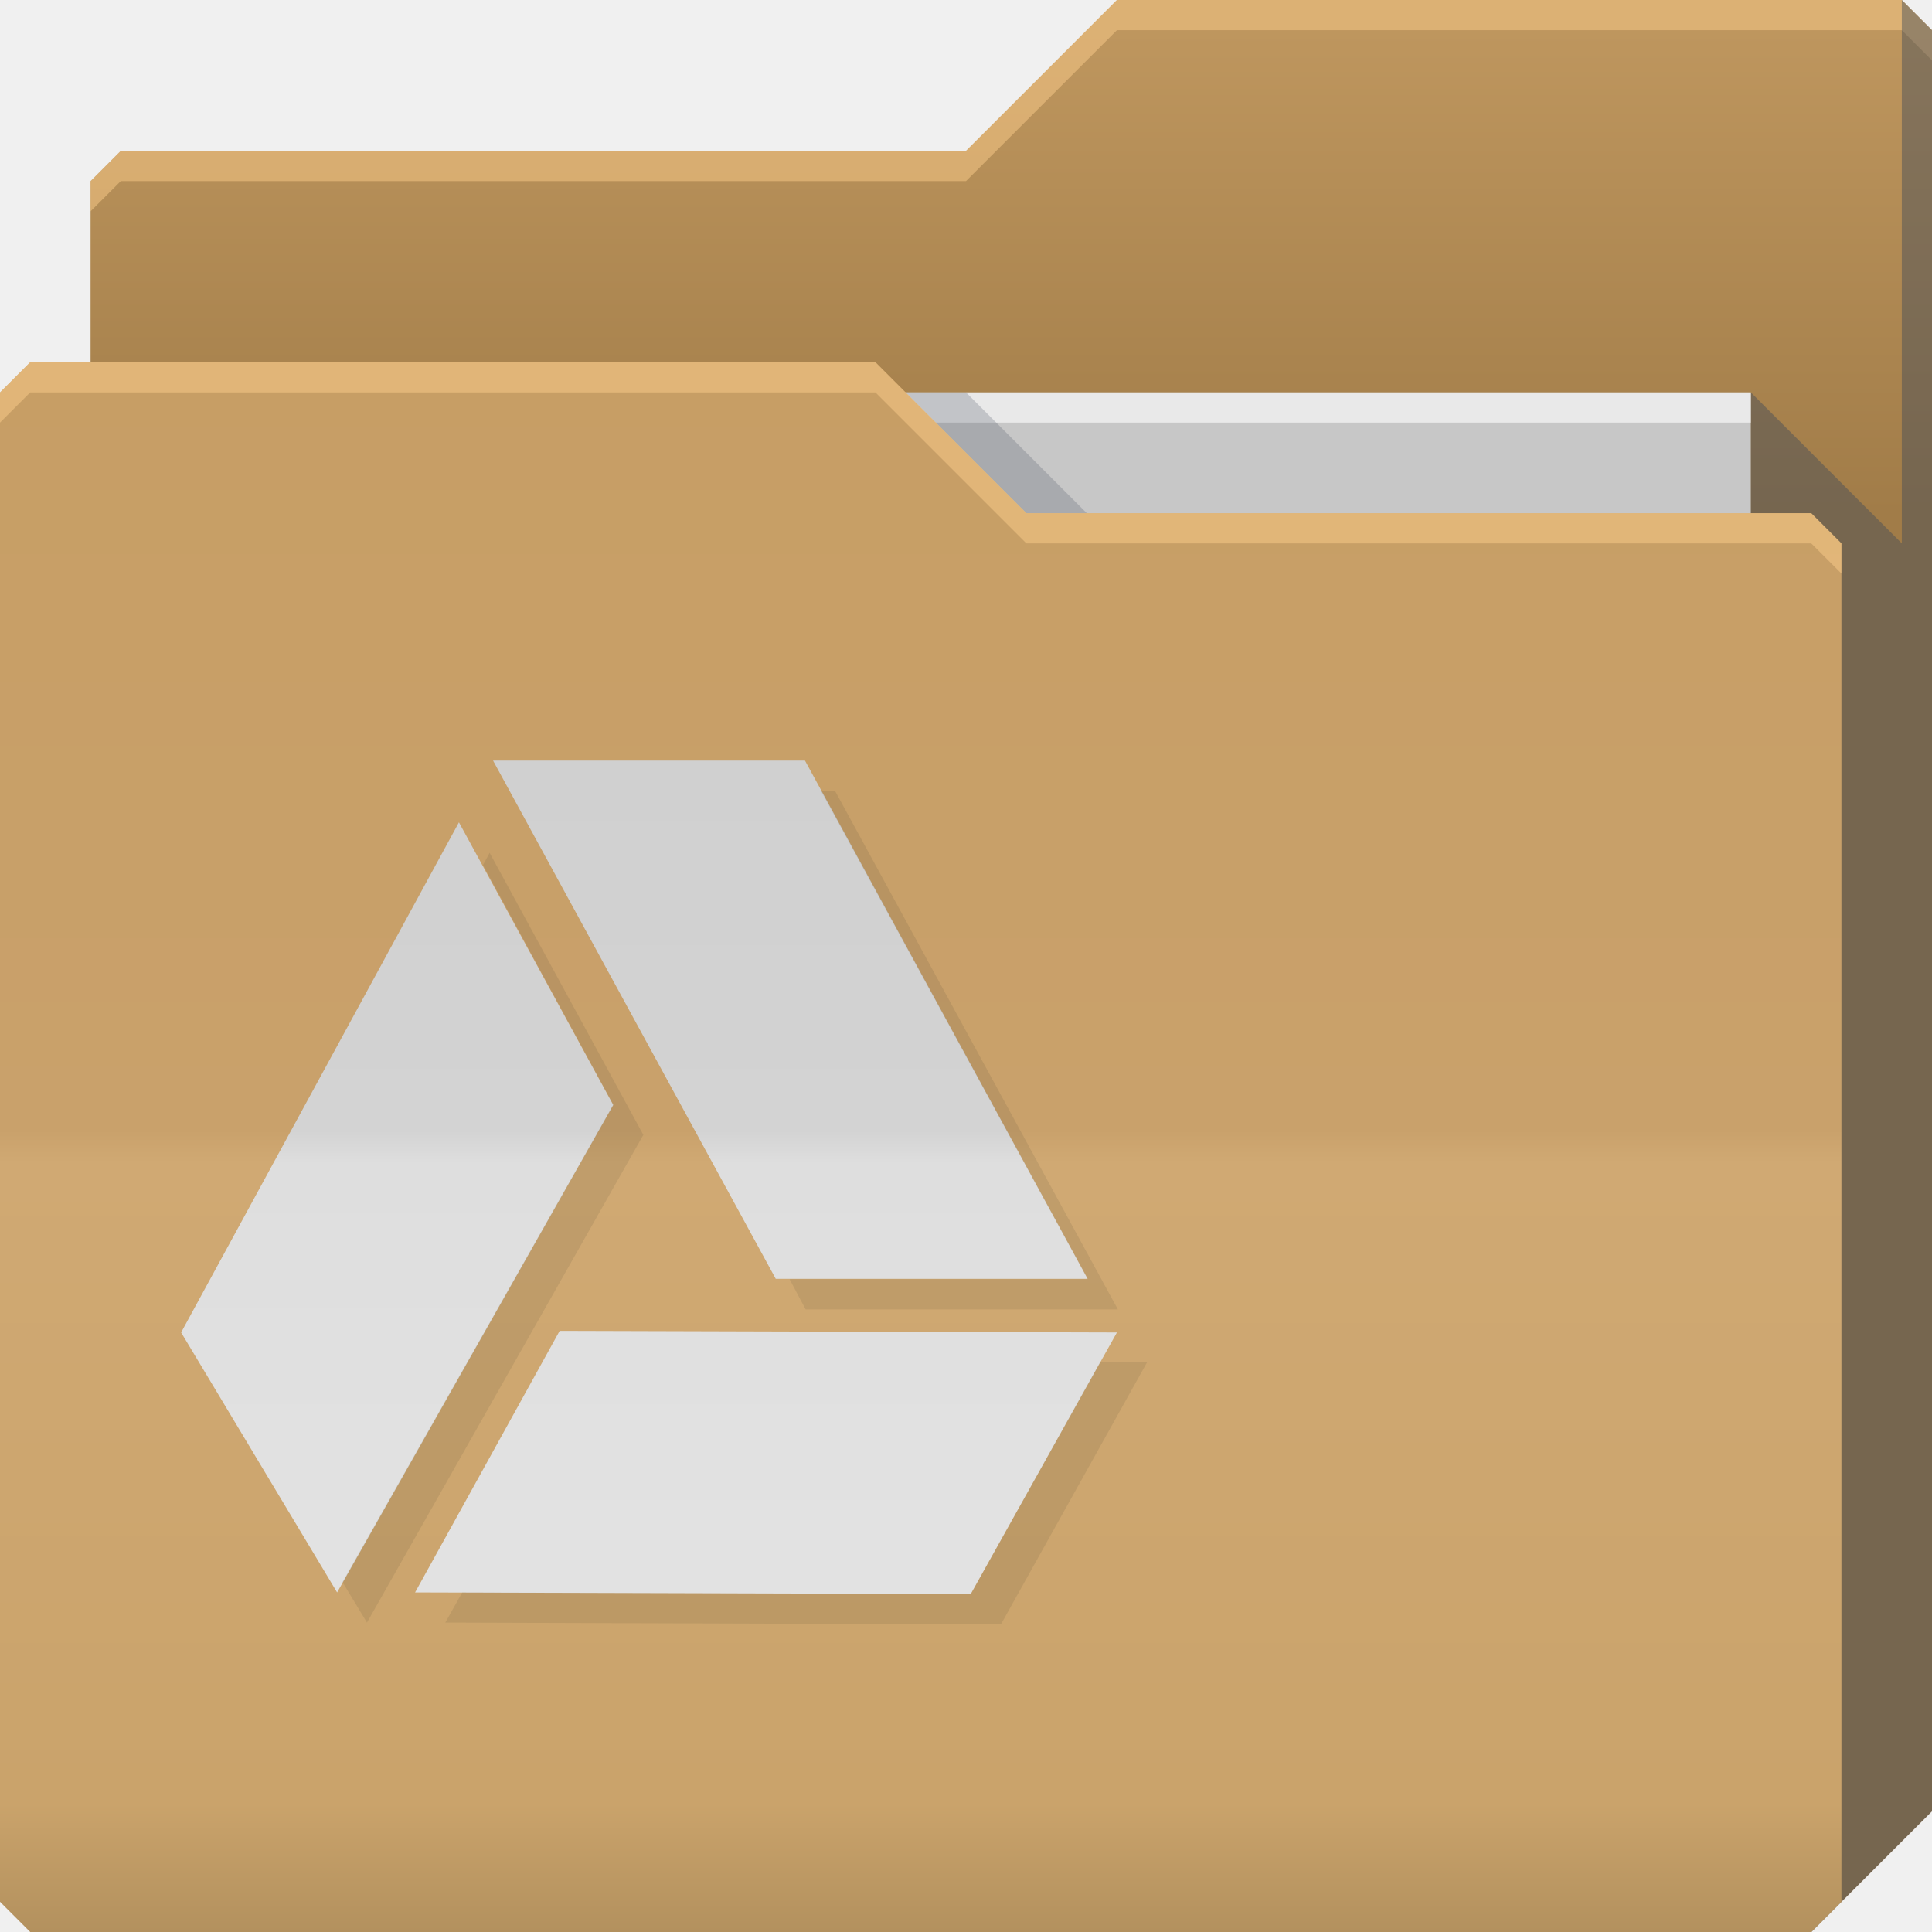
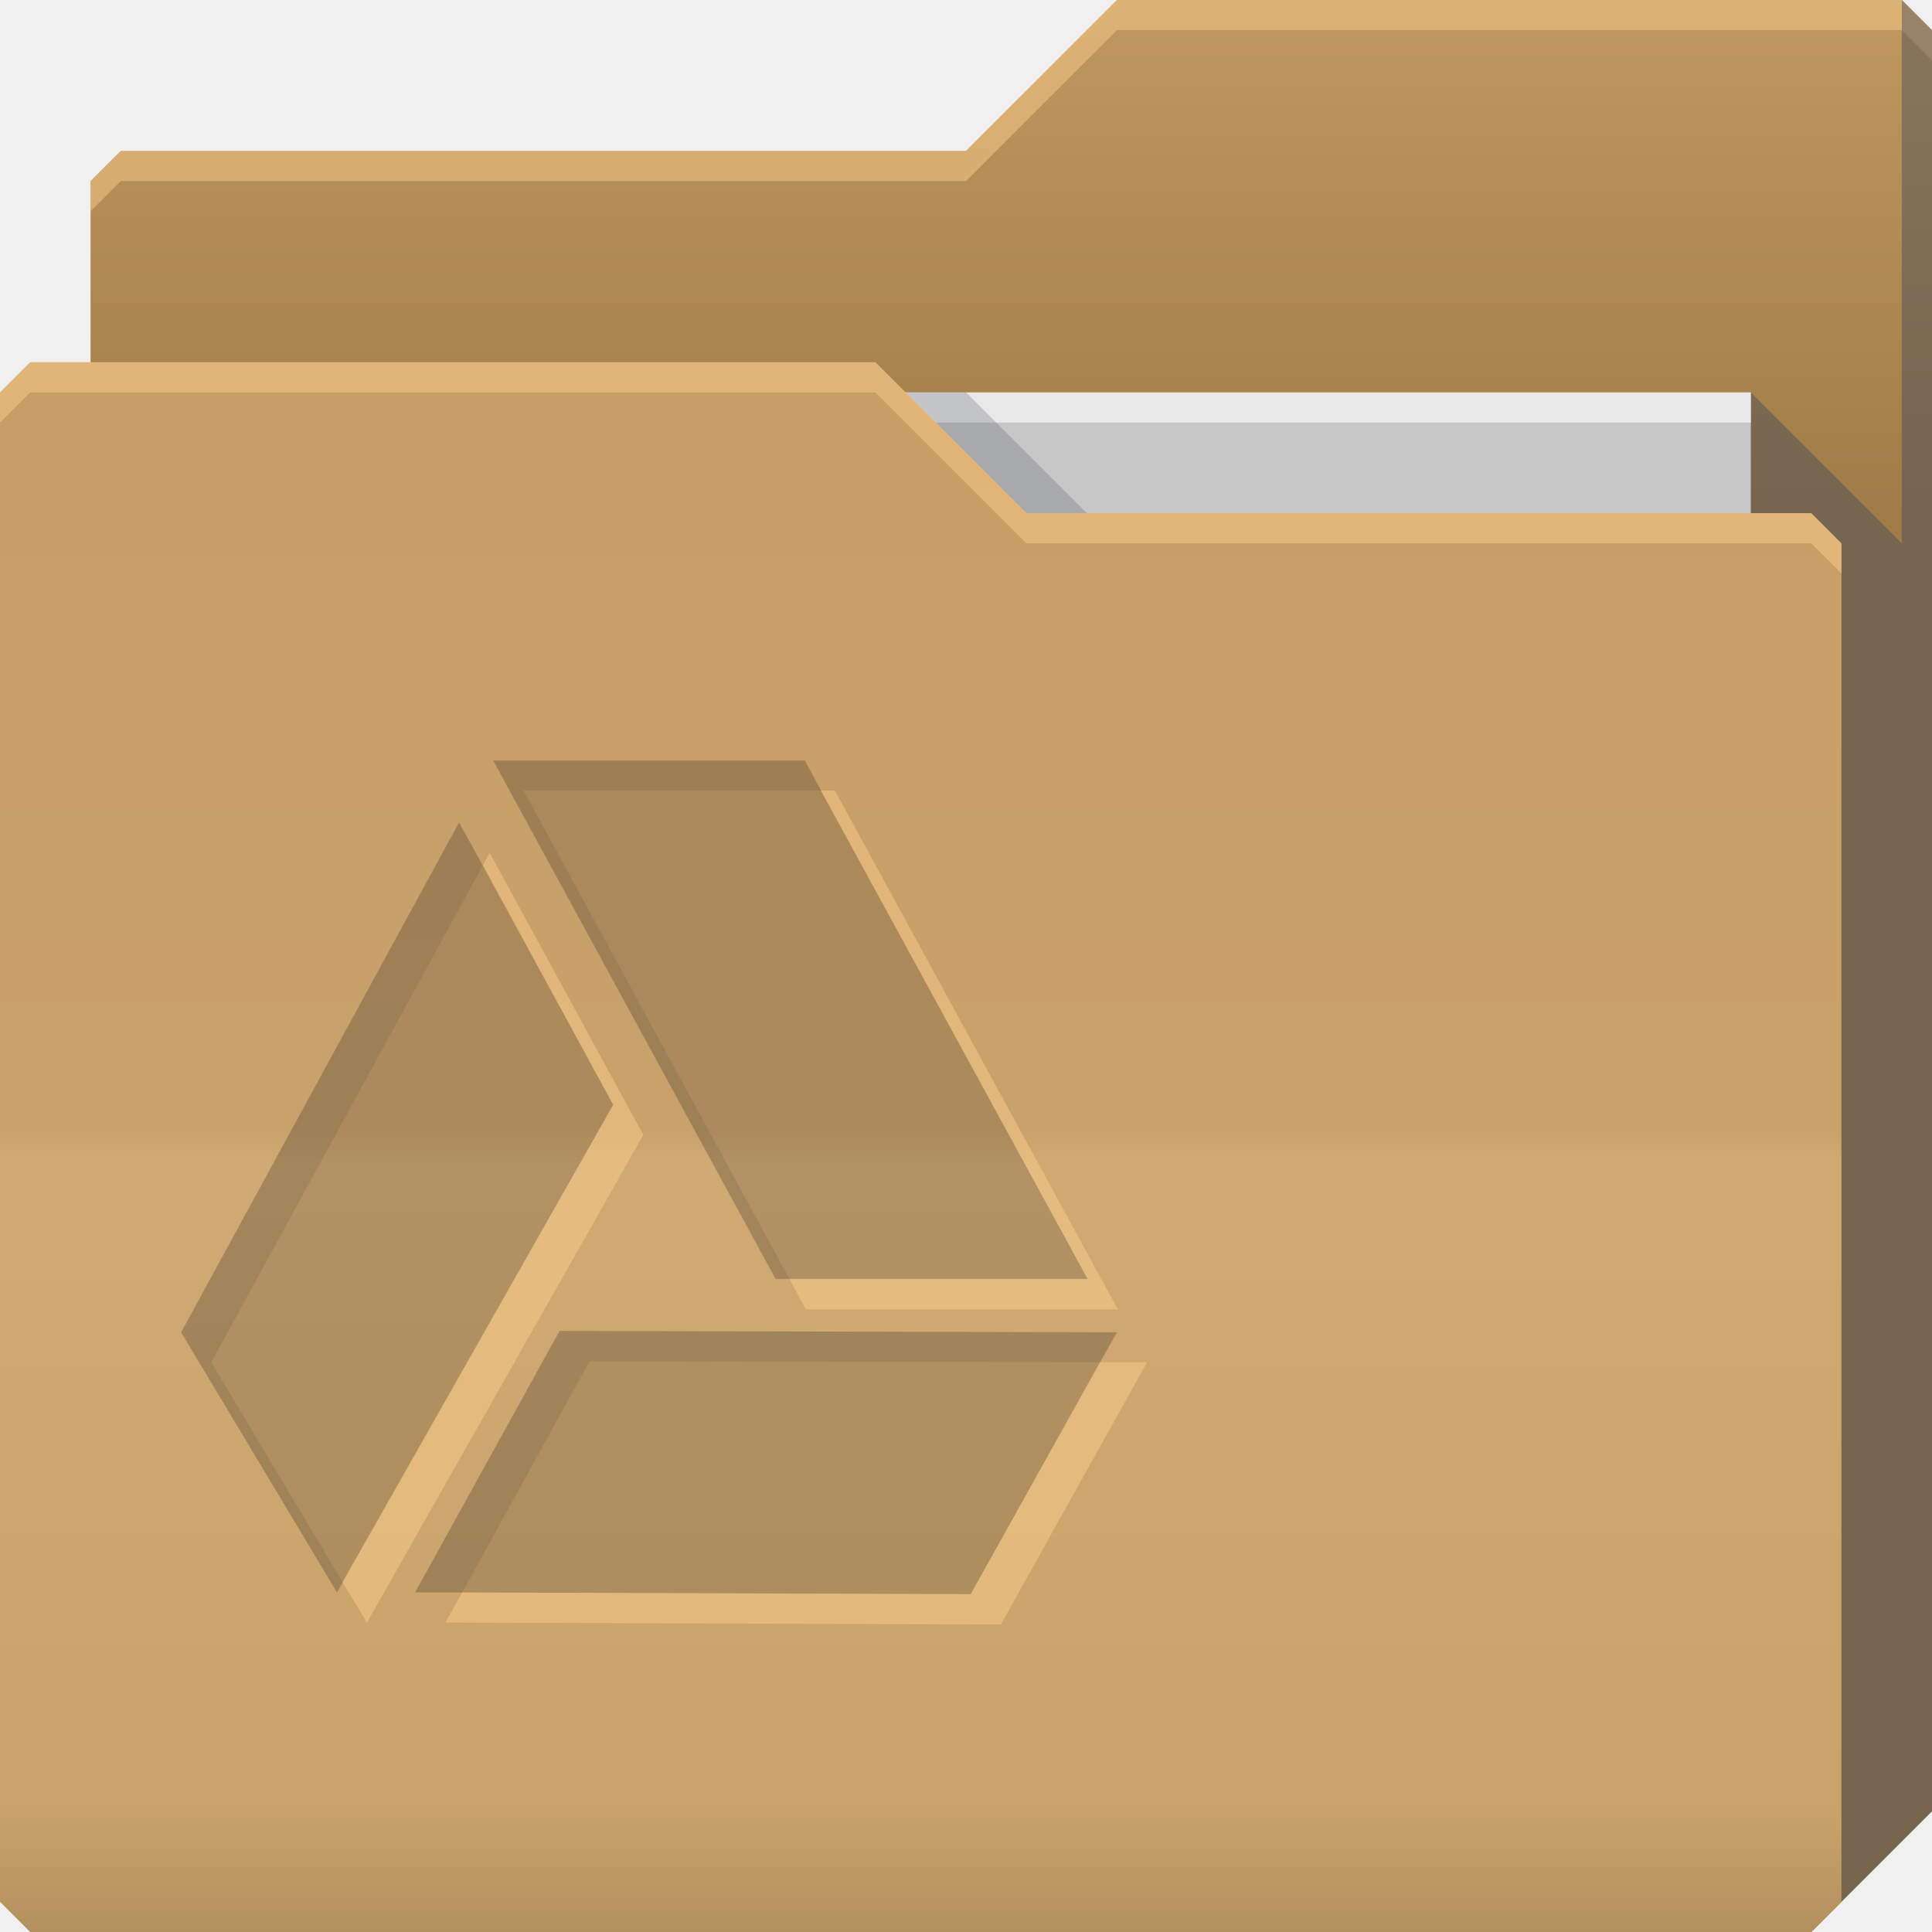
<svg xmlns="http://www.w3.org/2000/svg" xmlns:xlink="http://www.w3.org/1999/xlink" id="svg13094" height="64" width="64" version="1.1">
  <defs id="defs11">
    <linearGradient id="linearGradient3841-4-4">
      <stop style="stop-color:#a17c48;stop-opacity:1;" offset="0" id="stop3843-9-4" />
      <stop style="stop-color:#be965e;stop-opacity:1;" offset="1" id="stop3845-3-9" />
    </linearGradient>
    <linearGradient xlink:href="#linearGradient3969-7" id="linearGradient3918-1" gradientUnits="userSpaceOnUse" x1="29.875" y1="64.082" x2="29.875" y2="12.082" />
    <linearGradient id="linearGradient3969-7">
      <stop style="stop-color:#b3915e;stop-opacity:1;" offset="0" id="stop3971-7" />
      <stop id="stop3977-3" offset="0.082" style="stop-color:#caa36b;stop-opacity:1;" />
      <stop style="stop-color:#d0a973;stop-opacity:1;" offset="0.49" id="stop3979-6" />
      <stop id="stop3981-5" offset="0.511" style="stop-color:#c9a16b;stop-opacity:1;" />
      <stop style="stop-color:#c79e65;stop-opacity:1;" offset="1" id="stop3973-0" />
    </linearGradient>
    <linearGradient y2="32.976" x2="77.278" y1="48.976" x1="77.278" gradientTransform="translate(-33.625,-31.89412)" gradientUnits="userSpaceOnUse" id="linearGradient3100" xlink:href="#linearGradient3841-4-4" />
-     <linearGradient id="linearGradient3051-9-6-9">
-       <stop id="stop3053-6-2-5" style="stop-color:#cdcdcd;stop-opacity:1;" offset="0" />
-       <stop id="stop3059-3-8-6" style="stop-color:#d3d3d3;stop-opacity:1;" offset="0.48" />
-       <stop id="stop3061-4-6-4" style="stop-color:#dedede;stop-opacity:1;" offset="0.502" />
-       <stop id="stop3055-6-3-4-0" style="stop-color:#e6e6e6;stop-opacity:1;" offset="1" />
-     </linearGradient>
-     <linearGradient xlink:href="#linearGradient3051-9-6-9" id="linearGradient3107" gradientUnits="userSpaceOnUse" gradientTransform="matrix(1.006734,0,0,1.006734,-0.03619687,-0.1635867)" x1="18.313" y1="13.082" x2="18.313" y2="63.818" />
-     <linearGradient xlink:href="#linearGradient3051-9-6-9-4" id="linearGradient3107-9" gradientUnits="userSpaceOnUse" gradientTransform="matrix(1.006734,0,0,1.006734,1.588803,0.7541303)" x1="18.313" y1="13.082" x2="18.313" y2="63.818" />
-     <linearGradient id="linearGradient3051-9-6-9-4">
-       <stop id="stop3053-6-2-5-2" style="stop-color:#cdcdcd;stop-opacity:1;" offset="0" />
-       <stop id="stop3059-3-8-6-0" style="stop-color:#d3d3d3;stop-opacity:1;" offset="0.48" />
-       <stop id="stop3061-4-6-4-5" style="stop-color:#dedede;stop-opacity:1;" offset="0.502" />
-       <stop id="stop3055-6-3-4-0-8" style="stop-color:#e6e6e6;stop-opacity:1;" offset="1" />
-     </linearGradient>
-     <linearGradient xlink:href="#linearGradient3051-9-6-9-4" id="linearGradient3080" gradientUnits="userSpaceOnUse" gradientTransform="matrix(1.006734,0,0,1.006734,-0.03619687,-0.1635867)" x1="18.313" y1="13.082" x2="18.313" y2="63.818" />
-     <linearGradient xlink:href="#linearGradient3051-9-6-9-4" id="linearGradient3084" gradientUnits="userSpaceOnUse" gradientTransform="matrix(1.006734,0,0,1.006734,-0.03619687,-0.1635867)" x1="18.313" y1="13.082" x2="18.313" y2="63.818" />
  </defs>
  <g id="g3043" transform="translate(-0.6250001,0.08228278)" />
  <g id="g3045" transform="translate(0.625,-0.082283)">
    <path style="fill:url(#linearGradient3100);fill-opacity:1;fill-rule:nonzero;stroke:none" d="m 2.375,6.082 -10e-8,58 57,-10e-7 4,-4 0,-59 -1,-1 -26,0 -5,5 -28,1e-7 z" id="path3833" />
    <path style="color:#000000;fill:#ffd08f;fill-opacity:0.466;fill-rule:nonzero;stroke:none;stroke-width:1;marker:none;visibility:visible;display:inline;overflow:visible;enable-background:accumulate" d="m 36.375,0.082 -5,5 -28,0 -1,1 0,1 1,-1 28,0 5,-5 26,0 1,1 0,-1 -1,-1 -26,0 z" id="path3800" />
    <path d="m 6.375,13.082 51,0 0,31 -51,0 z" id="path3920" style="fill:#c7c7c7;fill-opacity:1;fill-rule:nonzero" />
    <path id="path3802" d="m 57.375,13.082 0,51 2,0 4,-4 0,-59 -1,-1 0,18 z" style="fill:#3e4959;fill-opacity:0.432" />
    <path id="path4253" d="m 6.375,13.082 51,0 0,1 -51,0 z" style="fill:#ffffff;fill-opacity:0.602;fill-rule:nonzero" />
    <path style="color:#000000;fill:#3e4959;fill-opacity:0.23;fill-rule:nonzero;stroke-width:1;stroke-linecap:butt;stroke-linejoin:miter;stroke-miterlimit:4;stroke-opacity:1;stroke-dasharray:none;stroke-dashoffset:0;marker:none;visibility:visible;display:inline;overflow:visible;enable-background:accumulate" d="m 29.375,13.082 4,4 2,0 -4,-4 z" id="path3982" />
    <path id="path3916" d="m -0.625,13.082 0,50 1,1 59,0 1,-1 0,-45 -1,-1 -26,1e-6 -5,-5 -28,-10e-7 z" style="fill:url(#linearGradient3918-1);fill-opacity:1;fill-rule:nonzero" />
    <path style="fill:#ffd08f;fill-opacity:0.466;fill-rule:nonzero" d="m 0.375,12.082 -1,1 0,1 1,-1 28,0 5,5 26,0 1,1 0,-1 -1,-1 -26,0 -5,-5 -28,0 z" id="path3046" />
-     <path style="color:#000000;fill:url(#linearGradient3080);fill-opacity:1;fill-rule:nonzero;stroke:none;stroke-width:1;marker:none;visibility:visible;display:inline;overflow:visible;enable-background:accumulate" d="m 15.708,25.278 9.365,17.168 10.333,0 -9.365,-17.168 -10.333,0 z M 14.578,27.323 5.375,44.222 10.542,52.833 19.691,36.687 14.578,27.323 z m 3.337,16.845 -4.79,8.665 18.406,0.054 4.844,-8.665 -18.46,-0.054 z" id="path3078" />
-     <path style="color:#000000;fill:#0b0e11;fill-opacity:0.079;fill-rule:nonzero;stroke:none;stroke-width:1;marker:none;visibility:visible;display:inline;overflow:visible;enable-background:accumulate" d="M 27.188 26.188 L 36.031 42.375 L 26.156 42.375 L 26.688 43.375 L 37.031 43.375 L 27.656 26.188 L 27.188 26.188 z M 16.219 28.25 L 16 28.656 L 20.312 36.594 L 11.344 52.406 L 12.156 53.75 L 21.312 37.594 L 16.219 28.25 z M 36.438 45.125 L 32.156 52.812 L 15.312 52.75 L 14.75 53.75 L 33.156 53.812 L 38 45.125 L 36.438 45.125 z " transform="translate(-0.625,0.082283)" id="path3066" />
+     <path id="path3058" d="m 15.708,25.278 9.365,17.168 10.333,0 -9.365,-17.168 -10.333,0 z M 14.578,27.323 5.375,44.222 10.542,52.833 19.691,36.687 14.578,27.323 z m 3.337,16.845 -4.79,8.665 18.406,0.054 4.844,-8.665 -18.46,-0.054 z" style="color:#000000;fill:#181818;fill-opacity:0.164;fill-rule:nonzero;stroke:none;stroke-width:1;marker:none;visibility:visible;display:inline;overflow:visible;enable-background:accumulate" />
+     <path style="color:#000000;fill:#181818;fill-opacity:0.092;fill-rule:nonzero;stroke:none;stroke-width:1;marker:none;visibility:visible;display:inline;overflow:visible;enable-background:accumulate" d="m 15.719,25.27 9.344,17.188 0.469,0 -8.812,-16.188 9.844,0 -0.531,-1 -10.312,0 z m -1.125,2.062 -9.219,16.875 5.156,8.625 0.188,-0.344 -4.344,-7.281 9,-16.469 -0.781,-1.406 z m 3.312,16.844 -4.781,8.656 1.562,0 4.219,-7.656 16.906,0.031 0.562,-1 -18.469,-0.031 z" id="path3078" />
+     <path style="color:#000000;fill:#ffd08f;fill-opacity:0.466;fill-rule:nonzero;stroke:none;stroke-width:1;marker:none;visibility:visible;display:inline;overflow:visible;enable-background:accumulate" d="M 27.188 26.188 L 36.031 42.375 L 26.156 42.375 L 26.688 43.375 L 37.031 43.375 L 27.656 26.188 L 27.188 26.188 z M 16.219 28.25 L 16 28.656 L 20.312 36.594 L 11.344 52.406 L 12.156 53.75 L 21.312 37.594 L 16.219 28.25 z M 36.438 45.125 L 32.156 52.812 L 15.312 52.75 L 14.75 53.75 L 33.156 53.812 L 38 45.125 L 36.438 45.125 z " transform="translate(-0.625,0.082283)" id="path3066" />
  </g>
</svg>
